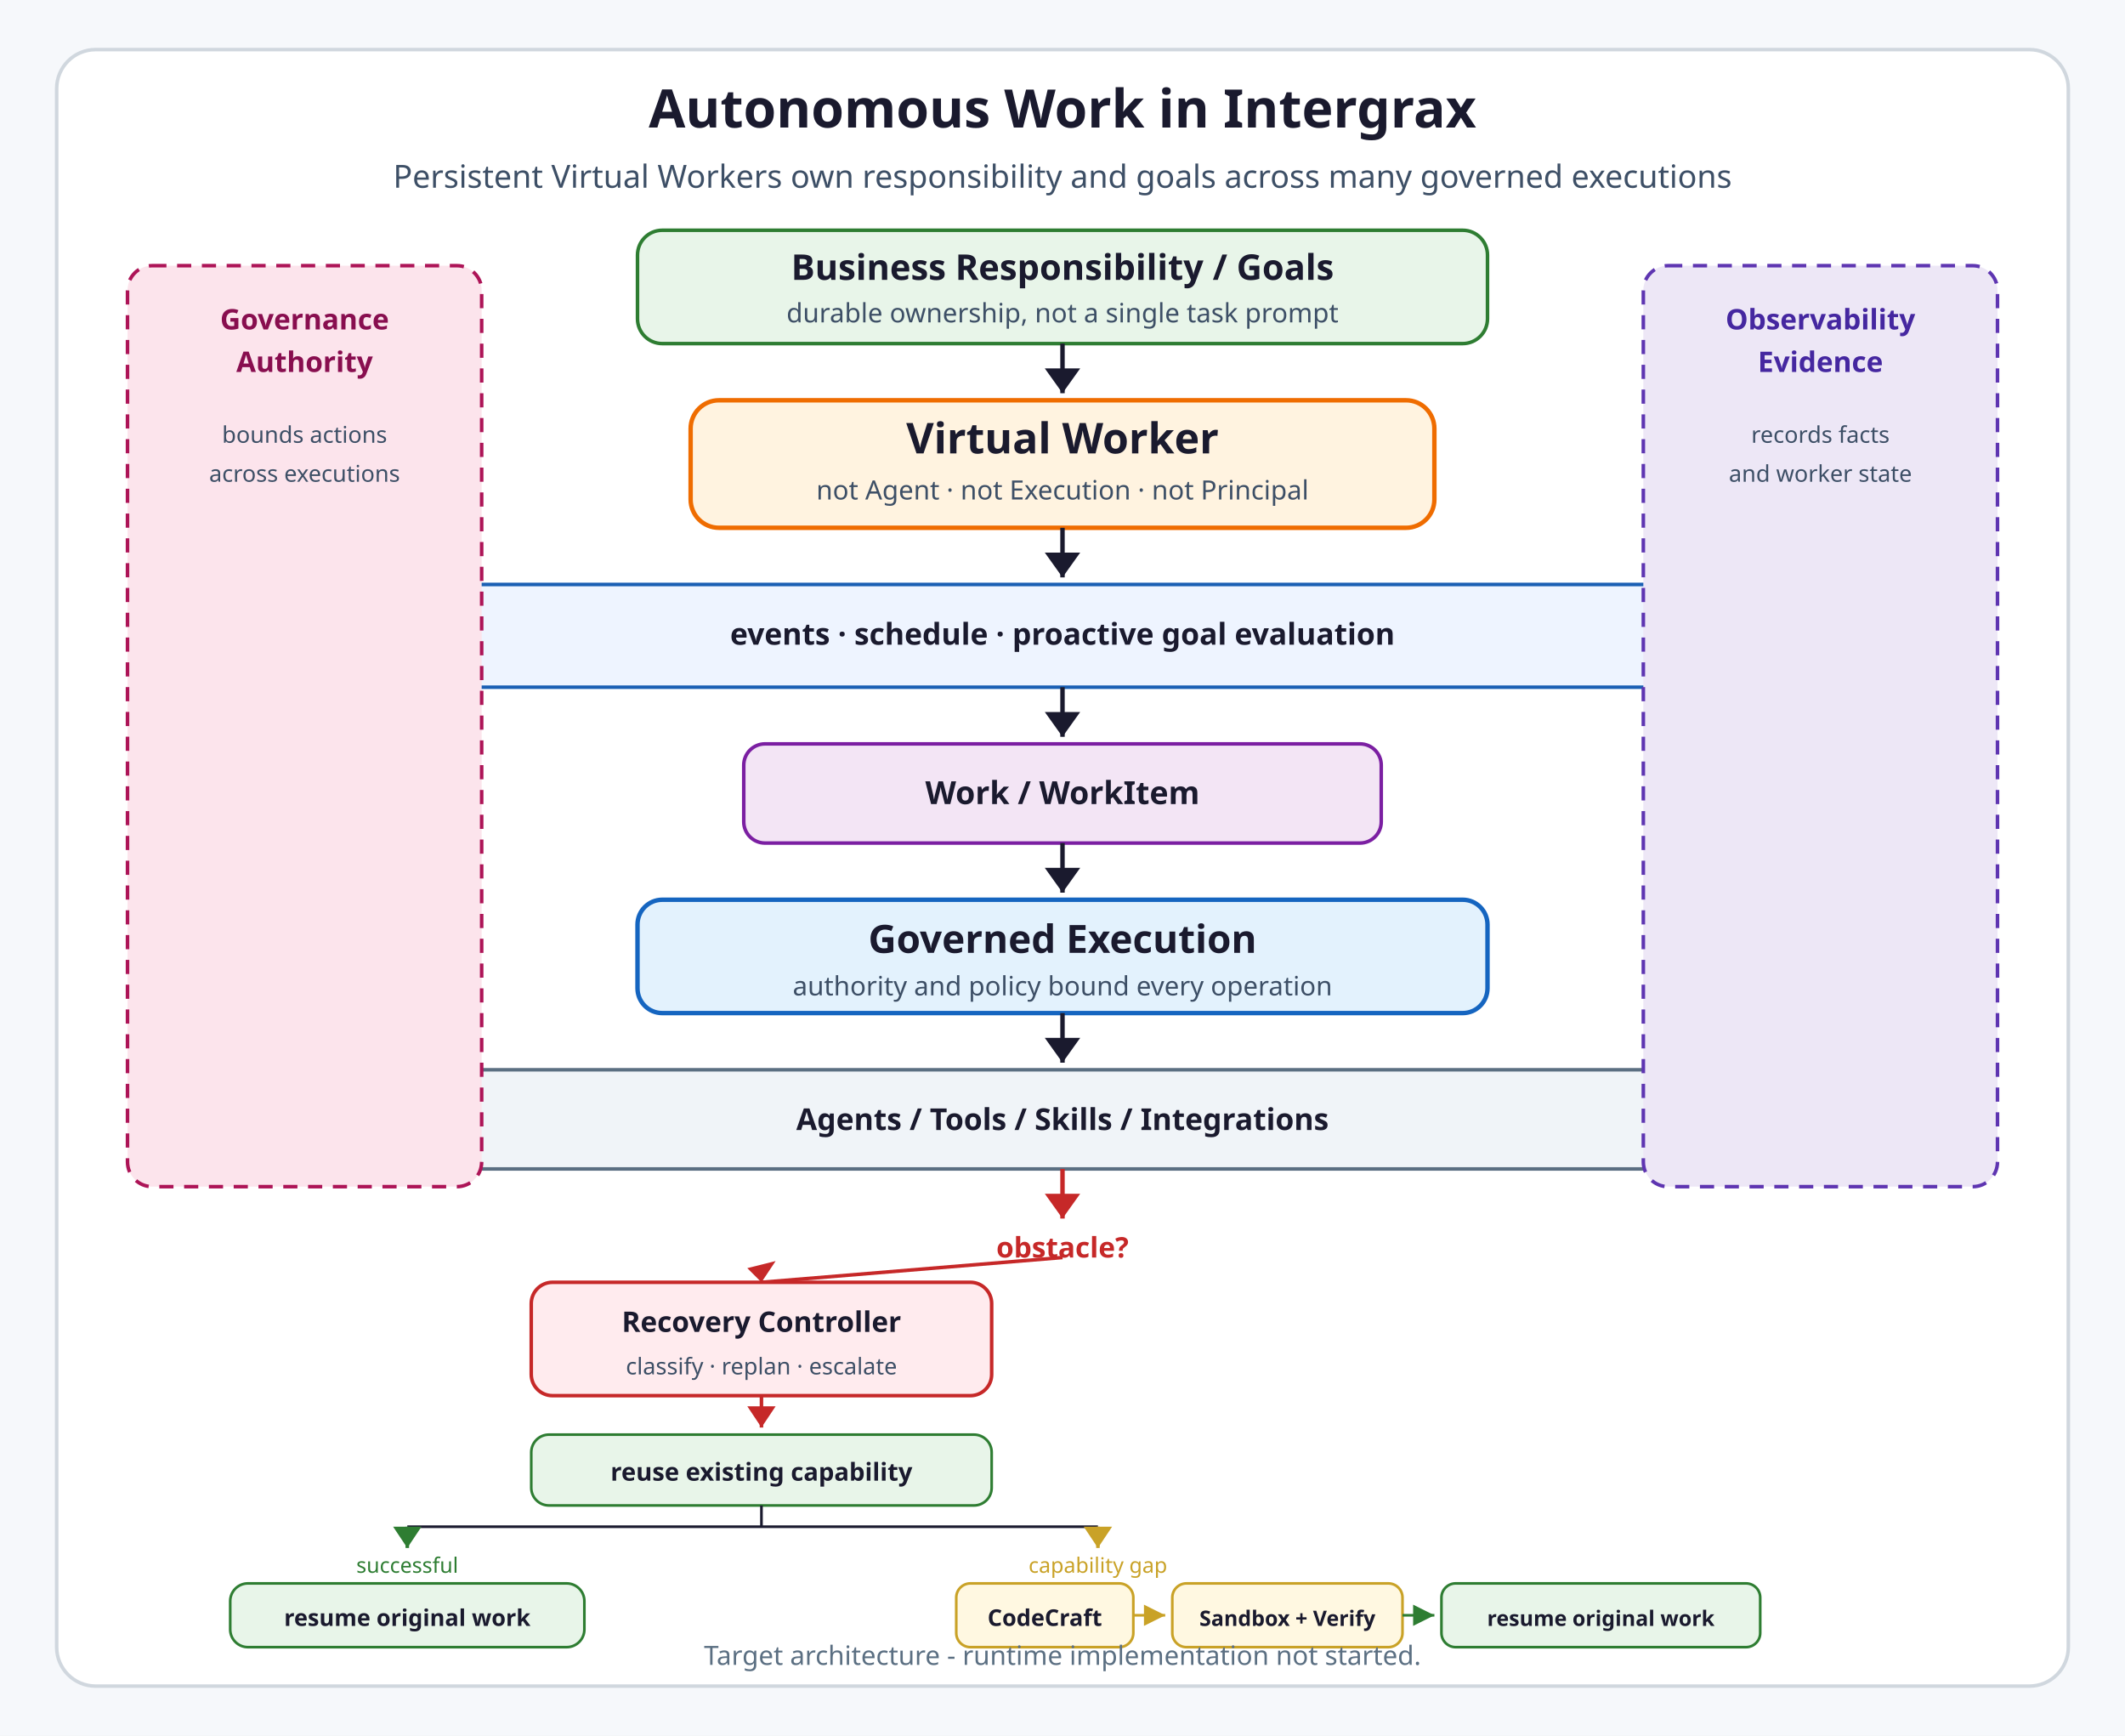
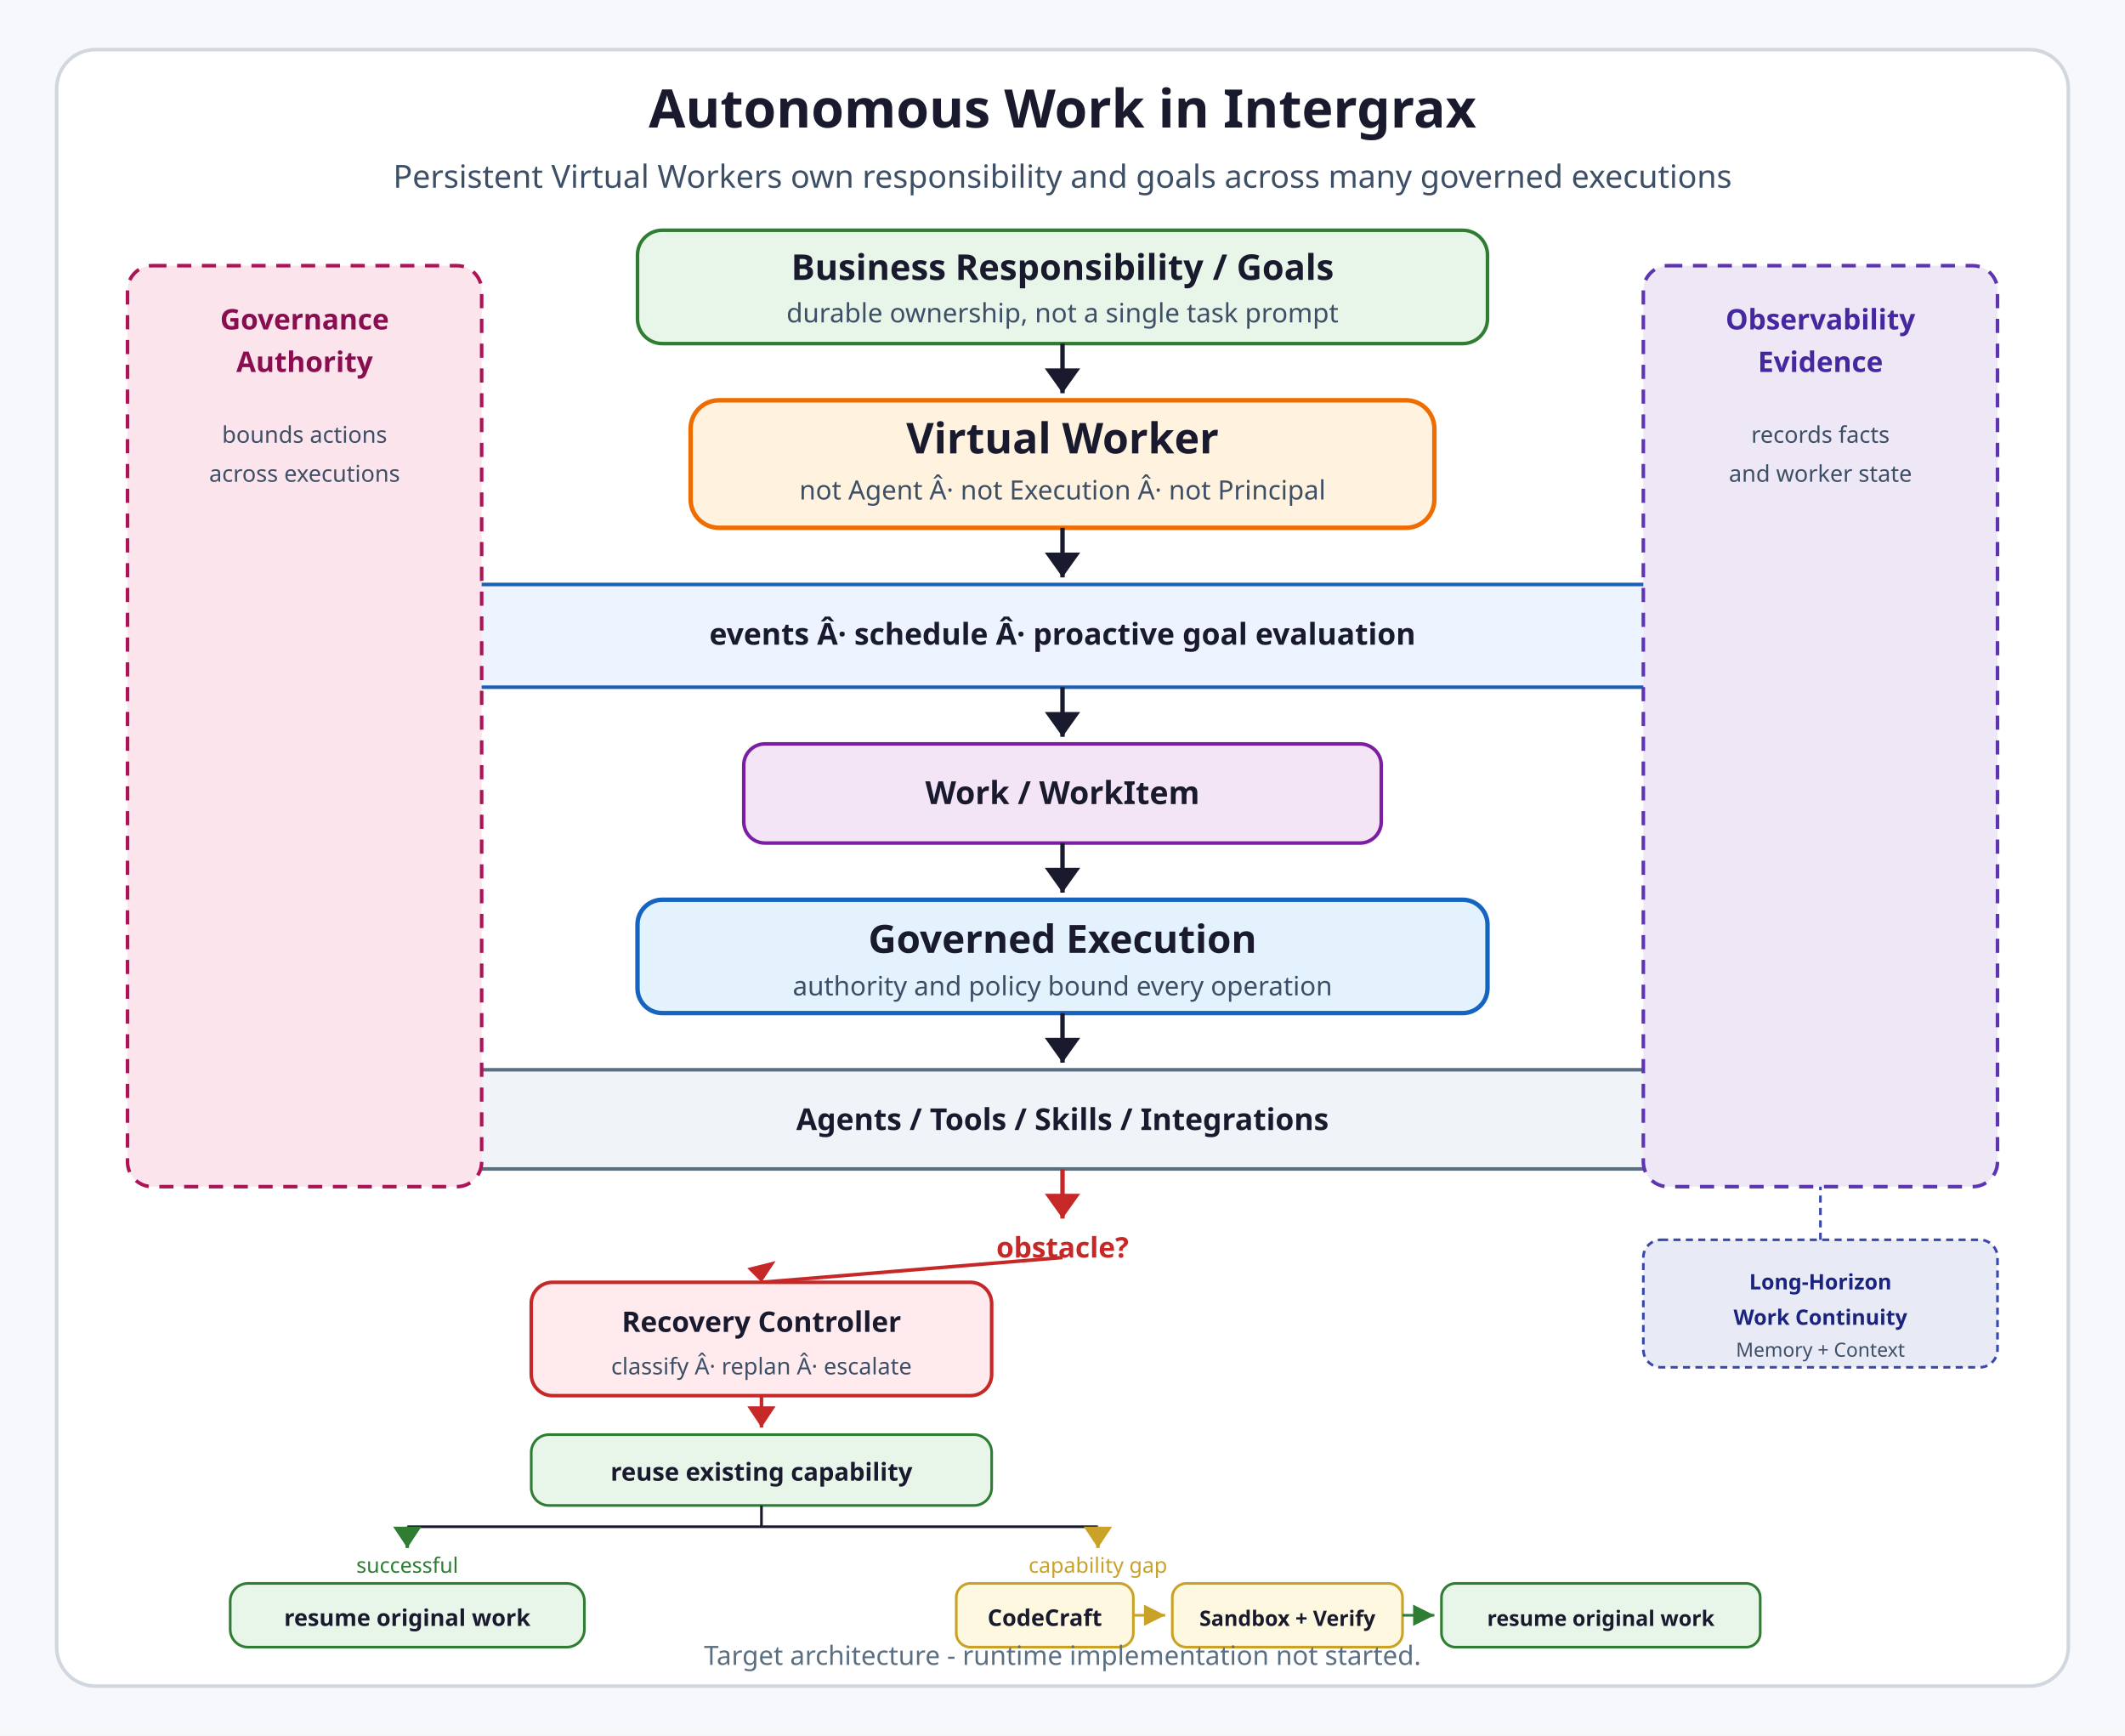
<svg xmlns="http://www.w3.org/2000/svg" viewBox="0 0 1200 980" role="img">
  <rect width="1200" height="980" fill="#f6f8fb" />
  <rect x="32" y="28" width="1136" height="924" rx="22" fill="#ffffff" stroke="#d0d7de" stroke-width="2" />
  <text x="600" y="72" text-anchor="middle" font-family="system-ui,Segoe UI,sans-serif" font-size="30" font-weight="700" fill="#1a1a2e">Autonomous Work in Intergrax</text>
  <text x="600" y="106" text-anchor="middle" font-family="system-ui,Segoe UI,sans-serif" font-size="18" fill="#3d4f66">Persistent Virtual Workers own responsibility and goals across many governed executions</text>
  <rect x="360" y="130" width="480" height="64" rx="14" fill="#e8f5e9" stroke="#2e7d32" stroke-width="2" />
  <text x="600" y="158" text-anchor="middle" font-family="system-ui,Segoe UI,sans-serif" font-size="20" font-weight="700" fill="#1a1a2e">Business Responsibility / Goals</text>
  <text x="600" y="182" text-anchor="middle" font-family="system-ui,Segoe UI,sans-serif" font-size="15" fill="#3d4f66">durable ownership, not a single task prompt</text>
  <line x1="600" y1="194" x2="600" y2="222" stroke="#1a1a2e" stroke-width="2.5" />
  <path d="M600 222 L590 208 L610 208 Z" fill="#1a1a2e" />
  <rect x="390" y="226" width="420" height="72" rx="16" fill="#fff3e0" stroke="#ef6c00" stroke-width="2.5" />
  <text x="600" y="256" text-anchor="middle" font-family="system-ui,Segoe UI,sans-serif" font-size="24" font-weight="700" fill="#1a1a2e">Virtual Worker</text>
-   <text x="600" y="282" text-anchor="middle" font-family="system-ui,Segoe UI,sans-serif" font-size="15" fill="#3d4f66">not Agent · not Execution · not Principal</text>
+   <text x="600" y="282" text-anchor="middle" font-family="system-ui,Segoe UI,sans-serif" font-size="15" fill="#3d4f66">not Agent Â· not Execution Â· not Principal</text>
  <line x1="600" y1="298" x2="600" y2="326" stroke="#1a1a2e" stroke-width="2.5" />
  <path d="M600 326 L590 312 L610 312 Z" fill="#1a1a2e" />
  <rect x="250" y="330" width="700" height="58" rx="12" fill="#eef4ff" stroke="#1a5fb4" stroke-width="2" />
-   <text x="600" y="364" text-anchor="middle" font-family="system-ui,Segoe UI,sans-serif" font-size="17" font-weight="600" fill="#1a1a2e">events · schedule · proactive goal evaluation</text>
+   <text x="600" y="364" text-anchor="middle" font-family="system-ui,Segoe UI,sans-serif" font-size="17" font-weight="600" fill="#1a1a2e">events Â· schedule Â· proactive goal evaluation</text>
  <line x1="600" y1="388" x2="600" y2="416" stroke="#1a1a2e" stroke-width="2.5" />
  <path d="M600 416 L590 402 L610 402 Z" fill="#1a1a2e" />
  <rect x="420" y="420" width="360" height="56" rx="12" fill="#f3e5f5" stroke="#7b1fa2" stroke-width="2" />
  <text x="600" y="454" text-anchor="middle" font-family="system-ui,Segoe UI,sans-serif" font-size="18" font-weight="700" fill="#1a1a2e">Work / WorkItem</text>
  <line x1="600" y1="476" x2="600" y2="504" stroke="#1a1a2e" stroke-width="2.5" />
  <path d="M600 504 L590 490 L610 490 Z" fill="#1a1a2e" />
  <rect x="360" y="508" width="480" height="64" rx="14" fill="#e3f2fd" stroke="#1565c0" stroke-width="2.5" />
  <text x="600" y="538" text-anchor="middle" font-family="system-ui,Segoe UI,sans-serif" font-size="22" font-weight="700" fill="#1a1a2e">Governed Execution</text>
  <text x="600" y="562" text-anchor="middle" font-family="system-ui,Segoe UI,sans-serif" font-size="15" fill="#3d4f66">authority and policy bound every operation</text>
  <line x1="600" y1="572" x2="600" y2="600" stroke="#1a1a2e" stroke-width="2.5" />
  <path d="M600 600 L590 586 L610 586 Z" fill="#1a1a2e" />
  <rect x="220" y="604" width="760" height="56" rx="12" fill="#f0f4f8" stroke="#5b6f82" stroke-width="2" />
  <text x="600" y="638" text-anchor="middle" font-family="system-ui,Segoe UI,sans-serif" font-size="17" font-weight="600" fill="#1a1a2e">Agents / Tools / Skills / Integrations</text>
  <line x1="600" y1="660" x2="600" y2="688" stroke="#c62828" stroke-width="2.5" />
  <path d="M600 688 L590 674 L610 674 Z" fill="#c62828" />
  <text x="600" y="710" text-anchor="middle" font-family="system-ui,Segoe UI,sans-serif" font-size="16" font-weight="700" fill="#c62828">obstacle?</text>
  <line x1="600" y1="710" x2="430" y2="724" stroke="#c62828" stroke-width="2" />
  <path d="M430 724 L438 712 L422 716 Z" fill="#c62828" />
  <rect x="300" y="724" width="260" height="64" rx="12" fill="#ffebee" stroke="#c62828" stroke-width="2" />
  <text x="430" y="752" text-anchor="middle" font-family="system-ui,Segoe UI,sans-serif" font-size="16" font-weight="700" fill="#1a1a2e">Recovery Controller</text>
-   <text x="430" y="776" text-anchor="middle" font-family="system-ui,Segoe UI,sans-serif" font-size="13" fill="#3d4f66">classify · replan · escalate</text>
+   <text x="430" y="776" text-anchor="middle" font-family="system-ui,Segoe UI,sans-serif" font-size="13" fill="#3d4f66">classify Â· replan Â· escalate</text>
  <line x1="430" y1="788" x2="430" y2="806" stroke="#c62828" stroke-width="2" />
  <path d="M430 806 L422 794 L438 794 Z" fill="#c62828" />
  <rect x="300" y="810" width="260" height="40" rx="10" fill="#e8f5e9" stroke="#2e7d32" stroke-width="1.5" />
  <text x="430" y="836" text-anchor="middle" font-family="system-ui,Segoe UI,sans-serif" font-size="14" font-weight="600" fill="#1a1a2e">reuse existing capability</text>
  <line x1="430" y1="850" x2="430" y2="862" stroke="#1a1a2e" stroke-width="1.5" />
  <line x1="230" y1="862" x2="620" y2="862" stroke="#1a1a2e" stroke-width="1.5" />
  <line x1="230" y1="862" x2="230" y2="874" stroke="#2e7d32" stroke-width="2" />
  <path d="M230 874 L222 862 L238 862 Z" fill="#2e7d32" />
  <text x="230" y="888" text-anchor="middle" font-family="system-ui,Segoe UI,sans-serif" font-size="12" fill="#2e7d32">successful</text>
  <rect x="130" y="894" width="200" height="36" rx="10" fill="#e8f5e9" stroke="#2e7d32" stroke-width="1.5" />
  <text x="230" y="918" text-anchor="middle" font-family="system-ui,Segoe UI,sans-serif" font-size="13" font-weight="600" fill="#1a1a2e">resume original work</text>
  <line x1="620" y1="862" x2="620" y2="874" stroke="#c9a227" stroke-width="2" />
  <path d="M620 874 L612 862 L628 862 Z" fill="#c9a227" />
  <text x="620" y="888" text-anchor="middle" font-family="system-ui,Segoe UI,sans-serif" font-size="12" fill="#c9a227">capability gap</text>
  <rect x="540" y="894" width="100" height="36" rx="8" fill="#fff8e1" stroke="#c9a227" stroke-width="1.5" />
  <text x="590" y="918" text-anchor="middle" font-family="system-ui,Segoe UI,sans-serif" font-size="13" font-weight="600" fill="#1a1a2e">CodeCraft</text>
  <line x1="640" y1="912" x2="658" y2="912" stroke="#c9a227" stroke-width="1.5" />
  <path d="M658 912 L646 906 L646 918 Z" fill="#c9a227" />
  <rect x="662" y="894" width="130" height="36" rx="8" fill="#fff8e1" stroke="#c9a227" stroke-width="1.5" />
  <text x="727" y="918" text-anchor="middle" font-family="system-ui,Segoe UI,sans-serif" font-size="12" font-weight="600" fill="#1a1a2e">Sandbox + Verify</text>
  <line x1="792" y1="912" x2="810" y2="912" stroke="#2e7d32" stroke-width="1.5" />
  <path d="M810 912 L798 906 L798 918 Z" fill="#2e7d32" />
  <rect x="814" y="894" width="180" height="36" rx="8" fill="#e8f5e9" stroke="#2e7d32" stroke-width="1.5" />
  <text x="904" y="918" text-anchor="middle" font-family="system-ui,Segoe UI,sans-serif" font-size="12" font-weight="600" fill="#1a1a2e">resume original work</text>
  <rect x="72" y="150" width="200" height="520" rx="14" fill="#fce4ec" stroke="#ad1457" stroke-width="2" stroke-dasharray="8 6" />
  <text x="172" y="186" text-anchor="middle" font-family="system-ui,Segoe UI,sans-serif" font-size="16" font-weight="700" fill="#880e4f">Governance</text>
  <text x="172" y="210" text-anchor="middle" font-family="system-ui,Segoe UI,sans-serif" font-size="16" font-weight="700" fill="#880e4f">Authority</text>
  <text x="172" y="250" text-anchor="middle" font-family="system-ui,Segoe UI,sans-serif" font-size="13" fill="#3d4f66">bounds actions</text>
  <text x="172" y="272" text-anchor="middle" font-family="system-ui,Segoe UI,sans-serif" font-size="13" fill="#3d4f66">across executions</text>
  <rect x="928" y="150" width="200" height="520" rx="14" fill="#ede7f6" stroke="#5e35b1" stroke-width="2" stroke-dasharray="8 6" />
  <text x="1028" y="186" text-anchor="middle" font-family="system-ui,Segoe UI,sans-serif" font-size="16" font-weight="700" fill="#4527a0">Observability</text>
  <text x="1028" y="210" text-anchor="middle" font-family="system-ui,Segoe UI,sans-serif" font-size="16" font-weight="700" fill="#4527a0">Evidence</text>
  <text x="1028" y="250" text-anchor="middle" font-family="system-ui,Segoe UI,sans-serif" font-size="13" fill="#3d4f66">records facts</text>
  <text x="1028" y="272" text-anchor="middle" font-family="system-ui,Segoe UI,sans-serif" font-size="13" fill="#3d4f66">and worker state</text>
+   <rect x="928" y="700" width="200" height="72" rx="10" fill="#e8eaf6" stroke="#3949ab" stroke-width="1.5" stroke-dasharray="4 3" />
+   <text x="1028" y="728" text-anchor="middle" font-family="system-ui,Segoe UI,sans-serif" font-size="12" font-weight="600" fill="#1a237e">Long-Horizon</text>
+   <text x="1028" y="748" text-anchor="middle" font-family="system-ui,Segoe UI,sans-serif" font-size="12" font-weight="600" fill="#1a237e">Work Continuity</text>
+   <text x="1028" y="766" text-anchor="middle" font-family="system-ui,Segoe UI,sans-serif" font-size="11" fill="#3d4f66">Memory + Context</text>
+   <line x1="1028" y1="700" x2="1028" y2="670" stroke="#3949ab" stroke-width="1.5" stroke-dasharray="4 3" />
  <text x="600" y="940" text-anchor="middle" font-family="system-ui,Segoe UI,sans-serif" font-size="15" fill="#5b6f82">Target architecture - runtime implementation not started.</text>
</svg>
